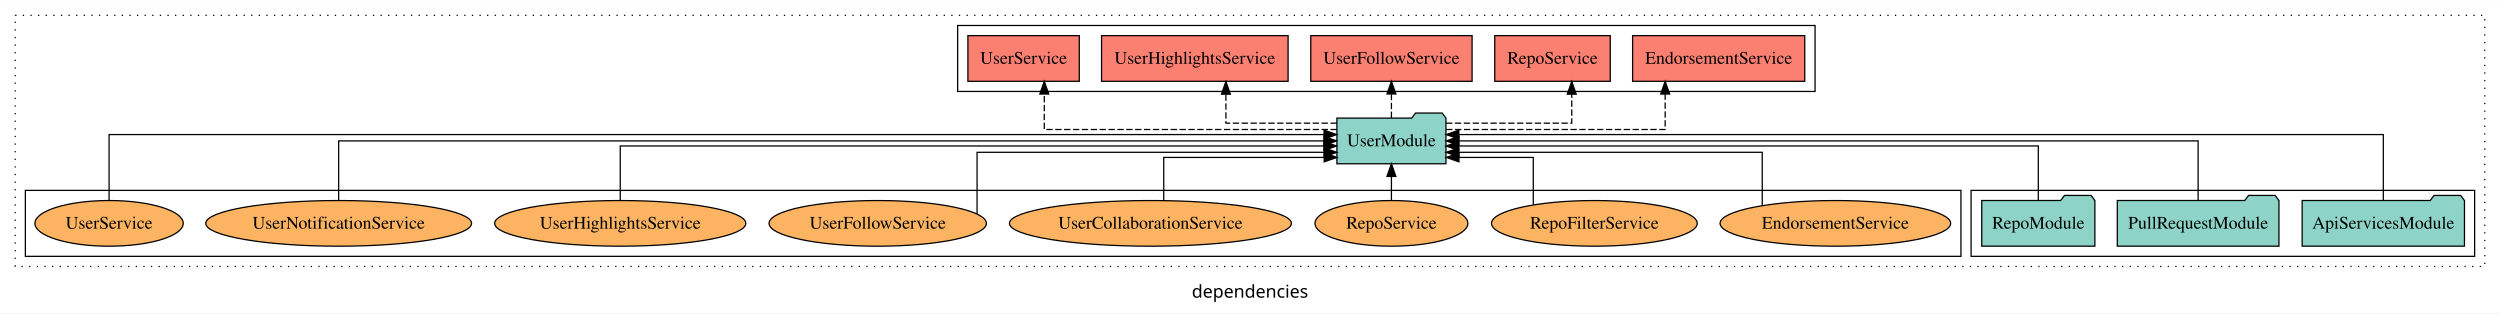
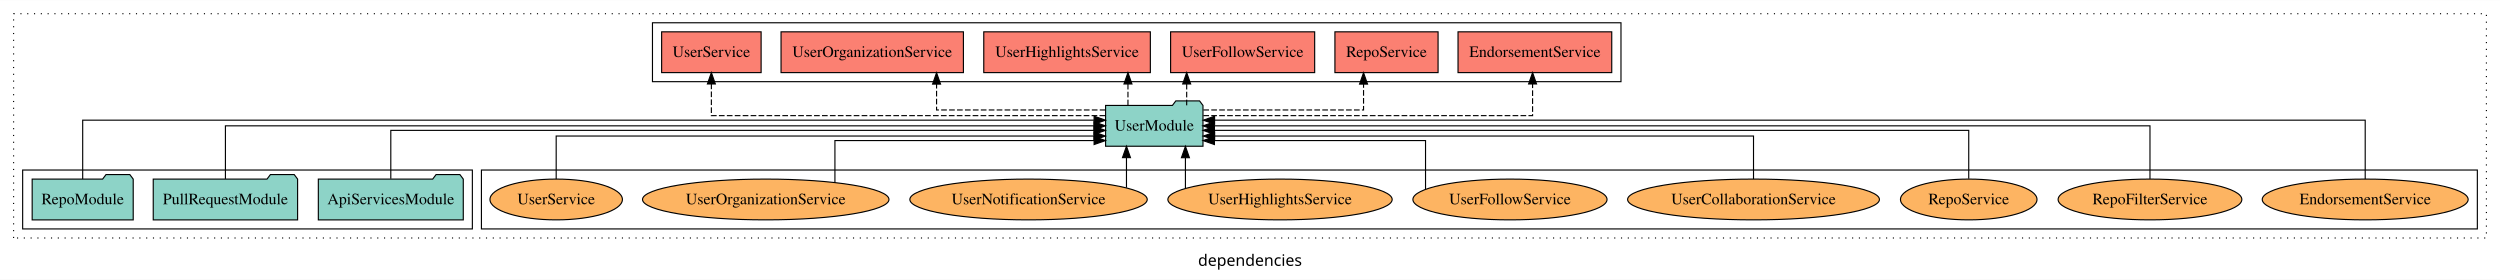
- <svg xmlns="http://www.w3.org/2000/svg" width="1971pt" height="247pt" viewBox="0.00 0.00 1971.00 246.80">
+ <svg xmlns="http://www.w3.org/2000/svg" width="2207pt" height="247pt" viewBox="0.00 0.00 2207.00 246.80">
  <g id="graph0" class="graph" transform="scale(1 1) rotate(0) translate(4 242.8)">
-     <polygon fill="white" stroke="transparent" points="-4,4 -4,-242.8 1967,-242.8 1967,4 -4,4" />
-     <text text-anchor="middle" x="981.5" y="-8.2" font-family="sans-serif" font-size="14.00">dependencies</text>
+     <polygon fill="white" stroke="transparent" points="-4,4 -4,-242.8 2203,-242.8 2203,4 -4,4" />
+     <text text-anchor="middle" x="1099.5" y="-8.2" font-family="sans-serif" font-size="14.00">dependencies</text>
    <g id="clust1" class="cluster">
-       <polygon fill="none" stroke="black" stroke-dasharray="1,5" points="8,-32.8 8,-230.8 1955,-230.8 1955,-32.8 8,-32.8" />
+       <polygon fill="none" stroke="black" stroke-dasharray="1,5" points="8,-32.8 8,-230.8 2191,-230.8 2191,-32.8 8,-32.8" />
+     </g>
+     <g id="clust4" class="cluster">
+       <polygon fill="none" stroke="black" points="572,-170.8 572,-222.8 1427,-222.8 1427,-170.8 572,-170.8" />
+     </g>
+     <g id="clust6" class="cluster">
+       <polygon fill="none" stroke="black" points="421,-40.8 421,-92.8 2183,-92.8 2183,-40.8 421,-40.8" />
    </g>
    <g id="clust3" class="cluster">
-       <polygon fill="none" stroke="black" points="1550,-40.8 1550,-92.8 1947,-92.8 1947,-40.8 1550,-40.8" />
-     </g>
-     <g id="clust4" class="cluster">
-       <polygon fill="none" stroke="black" points="751,-170.8 751,-222.8 1427,-222.8 1427,-170.8 751,-170.8" />
-     </g>
-     <g id="clust6" class="cluster">
-       <polygon fill="none" stroke="black" points="16,-40.8 16,-92.8 1542,-92.8 1542,-40.8 16,-40.8" />
+       <polygon fill="none" stroke="black" points="16,-40.8 16,-92.8 413,-92.8 413,-40.8 16,-40.8" />
    </g>
    <g id="node1" class="node">
-       <polygon fill="#8dd3c7" stroke="black" points="1938.98,-84.8 1935.98,-88.8 1914.98,-88.8 1911.98,-84.8 1811.02,-84.8 1811.02,-48.8 1938.98,-48.8 1938.98,-84.8" />
-       <text text-anchor="middle" x="1875" y="-62.6" font-family="Times,serif" font-size="14.00">ApiServicesModule</text>
+       <polygon fill="#8dd3c7" stroke="black" points="404.98,-84.8 401.98,-88.8 380.98,-88.8 377.98,-84.8 277.02,-84.8 277.02,-48.8 404.98,-48.8 404.98,-84.8" />
+       <text text-anchor="middle" x="341" y="-62.6" font-family="Times,serif" font-size="14.00">ApiServicesModule</text>
    </g>
    <g id="node4" class="node">
-       <polygon fill="#8dd3c7" stroke="black" points="1135.99,-149.8 1132.99,-153.8 1111.99,-153.8 1108.99,-149.8 1050.01,-149.8 1050.01,-113.8 1135.99,-113.8 1135.99,-149.8" />
-       <text text-anchor="middle" x="1093" y="-127.6" font-family="Times,serif" font-size="14.00">UserModule</text>
+       <polygon fill="#8dd3c7" stroke="black" points="1057.99,-149.8 1054.99,-153.8 1033.99,-153.8 1030.99,-149.8 972.01,-149.8 972.01,-113.8 1057.99,-113.8 1057.99,-149.8" />
+       <text text-anchor="middle" x="1015" y="-127.6" font-family="Times,serif" font-size="14.00">UserModule</text>
    </g>
    <g id="edge1" class="edge">
-       <path fill="none" stroke="black" d="M1875,-84.83C1875,-105.57 1875,-136.8 1875,-136.8 1875,-136.8 1146.16,-136.8 1146.16,-136.8" />
-       <polygon fill="black" stroke="black" points="1146.16,-133.3 1136.16,-136.8 1146.16,-140.3 1146.16,-133.3" />
+       <path fill="none" stroke="black" d="M341,-85.1C341,-103.07 341,-127.8 341,-127.8 341,-127.8 961.81,-127.8 961.81,-127.8" />
+       <polygon fill="black" stroke="black" points="961.81,-131.3 971.81,-127.8 961.81,-124.3 961.81,-131.3" />
    </g>
    <g id="node2" class="node">
-       <polygon fill="#8dd3c7" stroke="black" points="1792.72,-84.8 1789.72,-88.8 1768.72,-88.8 1765.72,-84.8 1665.28,-84.8 1665.28,-48.8 1792.72,-48.8 1792.72,-84.8" />
-       <text text-anchor="middle" x="1729" y="-62.6" font-family="Times,serif" font-size="14.00">PullRequestModule</text>
+       <polygon fill="#8dd3c7" stroke="black" points="258.72,-84.8 255.72,-88.8 234.72,-88.8 231.72,-84.8 131.28,-84.8 131.28,-48.8 258.72,-48.8 258.72,-84.8" />
+       <text text-anchor="middle" x="195" y="-62.6" font-family="Times,serif" font-size="14.00">PullRequestModule</text>
    </g>
    <g id="edge2" class="edge">
-       <path fill="none" stroke="black" d="M1729,-84.91C1729,-104.14 1729,-131.8 1729,-131.8 1729,-131.8 1146.21,-131.8 1146.21,-131.8" />
-       <polygon fill="black" stroke="black" points="1146.21,-128.3 1136.21,-131.8 1146.21,-135.3 1146.21,-128.3" />
+       <path fill="none" stroke="black" d="M195,-84.91C195,-104.14 195,-131.8 195,-131.8 195,-131.8 961.78,-131.8 961.78,-131.8" />
+       <polygon fill="black" stroke="black" points="961.78,-135.3 971.78,-131.8 961.78,-128.3 961.78,-135.3" />
    </g>
    <g id="node3" class="node">
-       <polygon fill="#8dd3c7" stroke="black" points="1647.6,-84.8 1644.6,-88.8 1623.6,-88.8 1620.6,-84.8 1558.4,-84.8 1558.4,-48.8 1647.6,-48.8 1647.6,-84.8" />
-       <text text-anchor="middle" x="1603" y="-62.6" font-family="Times,serif" font-size="14.00">RepoModule</text>
+       <polygon fill="#8dd3c7" stroke="black" points="113.6,-84.8 110.6,-88.8 89.6,-88.8 86.6,-84.8 24.4,-84.8 24.4,-48.8 113.6,-48.8 113.6,-84.8" />
+       <text text-anchor="middle" x="69" y="-62.6" font-family="Times,serif" font-size="14.00">RepoModule</text>
    </g>
    <g id="edge3" class="edge">
-       <path fill="none" stroke="black" d="M1603,-85.1C1603,-103.07 1603,-127.8 1603,-127.8 1603,-127.8 1146.04,-127.8 1146.04,-127.8" />
-       <polygon fill="black" stroke="black" points="1146.04,-124.3 1136.04,-127.8 1146.04,-131.3 1146.04,-124.3" />
+       <path fill="none" stroke="black" d="M69,-84.83C69,-105.57 69,-136.8 69,-136.8 69,-136.8 961.89,-136.8 961.89,-136.8" />
+       <polygon fill="black" stroke="black" points="961.89,-140.3 971.89,-136.8 961.89,-133.3 961.89,-140.3" />
    </g>
    <g id="node5" class="node">
      <polygon fill="#fb8072" stroke="black" points="1418.85,-214.8 1283.15,-214.8 1283.15,-178.8 1418.85,-178.8 1418.85,-214.8" />
      <text text-anchor="middle" x="1351" y="-192.6" font-family="Times,serif" font-size="14.00">EndorsementService </text>
    </g>
    <g id="edge4" class="edge">
-       <path fill="none" stroke="black" stroke-dasharray="5,2" d="M1136.15,-140.8C1199.13,-140.8 1308.81,-140.8 1308.81,-140.8 1308.81,-140.8 1308.81,-168.77 1308.81,-168.77" />
-       <polygon fill="black" stroke="black" points="1305.31,-168.77 1308.81,-178.77 1312.31,-168.77 1305.31,-168.77" />
+       <path fill="none" stroke="black" stroke-dasharray="5,2" d="M1058.32,-140.8C1148.68,-140.8 1348.96,-140.8 1348.96,-140.8 1348.96,-140.8 1348.96,-168.77 1348.96,-168.77" />
+       <polygon fill="black" stroke="black" points="1345.46,-168.77 1348.96,-178.77 1352.46,-168.77 1345.46,-168.77" />
    </g>
    <g id="node6" class="node">
      <polygon fill="#fb8072" stroke="black" points="1265.53,-214.8 1174.47,-214.8 1174.47,-178.8 1265.53,-178.8 1265.53,-214.8" />
      <text text-anchor="middle" x="1220" y="-192.6" font-family="Times,serif" font-size="14.00">RepoService </text>
    </g>
    <g id="edge5" class="edge">
-       <path fill="none" stroke="black" stroke-dasharray="5,2" d="M1136.04,-145.8C1177.89,-145.8 1235.17,-145.8 1235.17,-145.8 1235.17,-145.8 1235.17,-168.68 1235.17,-168.68" />
-       <polygon fill="black" stroke="black" points="1231.67,-168.68 1235.17,-178.68 1238.67,-168.68 1231.67,-168.68" />
+       <path fill="none" stroke="black" stroke-dasharray="5,2" d="M1058.31,-145.8C1112.92,-145.8 1199.74,-145.8 1199.74,-145.8 1199.74,-145.8 1199.74,-168.68 1199.74,-168.68" />
+       <polygon fill="black" stroke="black" points="1196.24,-168.68 1199.74,-178.68 1203.24,-168.68 1196.24,-168.68" />
    </g>
    <g id="node7" class="node">
      <polygon fill="#fb8072" stroke="black" points="1156.59,-214.8 1029.41,-214.8 1029.41,-178.8 1156.59,-178.8 1156.59,-214.8" />
      <text text-anchor="middle" x="1093" y="-192.6" font-family="Times,serif" font-size="14.00">UserFollowService </text>
    </g>
    <g id="edge6" class="edge">
-       <path fill="none" stroke="black" stroke-dasharray="5,2" d="M1093,-149.91C1093,-149.91 1093,-168.79 1093,-168.79" />
-       <polygon fill="black" stroke="black" points="1089.5,-168.79 1093,-178.79 1096.5,-168.79 1089.5,-168.79" />
+       <path fill="none" stroke="black" stroke-dasharray="5,2" d="M1043.6,-149.91C1043.6,-149.91 1043.6,-168.79 1043.6,-168.79" />
+       <polygon fill="black" stroke="black" points="1040.1,-168.79 1043.6,-178.79 1047.1,-168.79 1040.1,-168.79" />
    </g>
    <g id="node8" class="node">
      <polygon fill="#fb8072" stroke="black" points="1011.53,-214.8 864.47,-214.8 864.47,-178.8 1011.53,-178.8 1011.53,-214.8" />
      <text text-anchor="middle" x="938" y="-192.6" font-family="Times,serif" font-size="14.00">UserHighlightsService </text>
    </g>
    <g id="edge7" class="edge">
-       <path fill="none" stroke="black" stroke-dasharray="5,2" d="M1049.91,-145.8C1011.9,-145.8 962.51,-145.8 962.51,-145.8 962.51,-145.8 962.51,-168.68 962.51,-168.68" />
-       <polygon fill="black" stroke="black" points="959.01,-168.68 962.51,-178.68 966.01,-168.68 959.01,-168.68" />
+       <path fill="none" stroke="black" stroke-dasharray="5,2" d="M991.76,-149.91C991.76,-149.91 991.76,-168.79 991.76,-168.79" />
+       <polygon fill="black" stroke="black" points="988.26,-168.79 991.76,-178.79 995.26,-168.79 988.26,-168.79" />
    </g>
    <g id="node9" class="node">
-       <polygon fill="#fb8072" stroke="black" points="846.91,-214.8 759.09,-214.8 759.09,-178.8 846.91,-178.8 846.91,-214.8" />
-       <text text-anchor="middle" x="803" y="-192.6" font-family="Times,serif" font-size="14.00">UserService </text>
+       <polygon fill="#fb8072" stroke="black" points="846.5,-214.8 685.5,-214.8 685.5,-178.8 846.5,-178.8 846.5,-214.8" />
+       <text text-anchor="middle" x="766" y="-192.6" font-family="Times,serif" font-size="14.00">UserOrganizationService </text>
    </g>
    <g id="edge8" class="edge">
-       <path fill="none" stroke="black" stroke-dasharray="5,2" d="M1049.94,-140.8C972.86,-140.8 819.31,-140.8 819.31,-140.8 819.31,-140.8 819.31,-168.77 819.31,-168.77" />
-       <polygon fill="black" stroke="black" points="815.81,-168.77 819.31,-178.77 822.81,-168.77 815.81,-168.77" />
+       <path fill="none" stroke="black" stroke-dasharray="5,2" d="M971.87,-145.8C915.2,-145.8 822.8,-145.8 822.8,-145.8 822.8,-145.8 822.8,-168.68 822.8,-168.68" />
+       <polygon fill="black" stroke="black" points="819.3,-168.68 822.8,-178.68 826.3,-168.68 819.3,-168.68" />
    </g>
    <g id="node10" class="node">
-       <ellipse fill="#fdb462" stroke="black" cx="1443" cy="-66.8" rx="90.89" ry="18" />
-       <text text-anchor="middle" x="1443" y="-62.6" font-family="Times,serif" font-size="14.00">EndorsementService</text>
+       <polygon fill="#fb8072" stroke="black" points="667.91,-214.8 580.09,-214.8 580.09,-178.8 667.91,-178.8 667.91,-214.8" />
+       <text text-anchor="middle" x="624" y="-192.6" font-family="Times,serif" font-size="14.00">UserService </text>
    </g>
    <g id="edge9" class="edge">
-       <path fill="none" stroke="black" d="M1385.36,-80.93C1385.36,-97.52 1385.36,-122.8 1385.36,-122.8 1385.36,-122.8 1146.14,-122.8 1146.14,-122.8" />
-       <polygon fill="black" stroke="black" points="1146.14,-119.3 1136.14,-122.8 1146.14,-126.3 1146.14,-119.3" />
+       <path fill="none" stroke="black" stroke-dasharray="5,2" d="M971.66,-140.8C869.86,-140.8 624,-140.8 624,-140.8 624,-140.8 624,-168.77 624,-168.77" />
+       <polygon fill="black" stroke="black" points="620.5,-168.77 624,-178.77 627.5,-168.77 620.5,-168.77" />
    </g>
    <g id="node11" class="node">
-       <ellipse fill="#fdb462" stroke="black" cx="1253" cy="-66.8" rx="81.1" ry="18" />
-       <text text-anchor="middle" x="1253" y="-62.6" font-family="Times,serif" font-size="14.00">RepoFilterService</text>
+       <ellipse fill="#fdb462" stroke="black" cx="2084" cy="-66.8" rx="90.89" ry="18" />
+       <text text-anchor="middle" x="2084" y="-62.6" font-family="Times,serif" font-size="14.00">EndorsementService</text>
    </g>
    <g id="edge10" class="edge">
-       <path fill="none" stroke="black" d="M1204.83,-81.56C1204.83,-96.94 1204.83,-118.8 1204.83,-118.8 1204.83,-118.8 1146.24,-118.8 1146.24,-118.8" />
-       <polygon fill="black" stroke="black" points="1146.24,-115.3 1136.24,-118.8 1146.24,-122.3 1146.24,-115.3" />
+       <path fill="none" stroke="black" d="M2084,-84.83C2084,-105.57 2084,-136.8 2084,-136.8 2084,-136.8 1068.23,-136.8 1068.23,-136.8" />
+       <polygon fill="black" stroke="black" points="1068.23,-133.3 1058.23,-136.8 1068.23,-140.3 1068.23,-133.3" />
    </g>
    <g id="node12" class="node">
-       <ellipse fill="#fdb462" stroke="black" cx="1093" cy="-66.8" rx="60.26" ry="18" />
-       <text text-anchor="middle" x="1093" y="-62.6" font-family="Times,serif" font-size="14.00">RepoService</text>
+       <ellipse fill="#fdb462" stroke="black" cx="1894" cy="-66.8" rx="81.1" ry="18" />
+       <text text-anchor="middle" x="1894" y="-62.6" font-family="Times,serif" font-size="14.00">RepoFilterService</text>
    </g>
    <g id="edge11" class="edge">
-       <path fill="none" stroke="black" d="M1093,-84.91C1093,-84.91 1093,-103.79 1093,-103.79" />
-       <polygon fill="black" stroke="black" points="1089.5,-103.79 1093,-113.79 1096.5,-103.79 1089.5,-103.79" />
+       <path fill="none" stroke="black" d="M1894,-84.91C1894,-104.14 1894,-131.8 1894,-131.8 1894,-131.8 1067.99,-131.8 1067.99,-131.8" />
+       <polygon fill="black" stroke="black" points="1067.99,-128.3 1057.99,-131.8 1067.99,-135.3 1067.99,-128.3" />
    </g>
    <g id="node13" class="node">
-       <ellipse fill="#fdb462" stroke="black" cx="903" cy="-66.8" rx="111.16" ry="18" />
-       <text text-anchor="middle" x="903" y="-62.6" font-family="Times,serif" font-size="14.00">UserCollaborationService</text>
+       <ellipse fill="#fdb462" stroke="black" cx="1734" cy="-66.8" rx="60.26" ry="18" />
+       <text text-anchor="middle" x="1734" y="-62.6" font-family="Times,serif" font-size="14.00">RepoService</text>
    </g>
    <g id="edge12" class="edge">
-       <path fill="none" stroke="black" d="M913.49,-84.99C913.49,-99.98 913.49,-118.8 913.49,-118.8 913.49,-118.8 1040,-118.8 1040,-118.8" />
-       <polygon fill="black" stroke="black" points="1040,-122.3 1050,-118.8 1040,-115.3 1040,-122.3" />
+       <path fill="none" stroke="black" d="M1734,-85.1C1734,-103.07 1734,-127.8 1734,-127.8 1734,-127.8 1068.09,-127.8 1068.09,-127.8" />
+       <polygon fill="black" stroke="black" points="1068.09,-124.3 1058.09,-127.8 1068.09,-131.3 1068.09,-124.3" />
    </g>
    <g id="node14" class="node">
-       <ellipse fill="#fdb462" stroke="black" cx="688" cy="-66.8" rx="85.69" ry="18" />
-       <text text-anchor="middle" x="688" y="-62.6" font-family="Times,serif" font-size="14.00">UserFollowService</text>
+       <ellipse fill="#fdb462" stroke="black" cx="1544" cy="-66.8" rx="111.16" ry="18" />
+       <text text-anchor="middle" x="1544" y="-62.6" font-family="Times,serif" font-size="14.00">UserCollaborationService</text>
    </g>
    <g id="edge13" class="edge">
-       <path fill="none" stroke="black" d="M766.32,-74.12C766.32,-89.3 766.32,-122.8 766.32,-122.8 766.32,-122.8 1039.96,-122.8 1039.96,-122.8" />
-       <polygon fill="black" stroke="black" points="1039.96,-126.3 1049.96,-122.8 1039.96,-119.3 1039.96,-126.3" />
+       <path fill="none" stroke="black" d="M1544,-84.83C1544,-101.2 1544,-122.8 1544,-122.8 1544,-122.8 1068.29,-122.8 1068.29,-122.8" />
+       <polygon fill="black" stroke="black" points="1068.29,-119.3 1058.29,-122.8 1068.29,-126.3 1068.29,-119.3" />
    </g>
    <g id="node15" class="node">
-       <ellipse fill="#fdb462" stroke="black" cx="485" cy="-66.8" rx="99.01" ry="18" />
-       <text text-anchor="middle" x="485" y="-62.6" font-family="Times,serif" font-size="14.00">UserHighlightsService</text>
+       <ellipse fill="#fdb462" stroke="black" cx="1329" cy="-66.8" rx="85.69" ry="18" />
+       <text text-anchor="middle" x="1329" y="-62.6" font-family="Times,serif" font-size="14.00">UserFollowService</text>
    </g>
    <g id="edge14" class="edge">
-       <path fill="none" stroke="black" d="M485,-85.1C485,-103.07 485,-127.8 485,-127.8 485,-127.8 1039.76,-127.8 1039.76,-127.8" />
-       <polygon fill="black" stroke="black" points="1039.76,-131.3 1049.76,-127.8 1039.76,-124.3 1039.76,-131.3" />
+       <path fill="none" stroke="black" d="M1254.46,-75.86C1254.46,-90.76 1254.46,-118.8 1254.46,-118.8 1254.46,-118.8 1068.09,-118.8 1068.09,-118.8" />
+       <polygon fill="black" stroke="black" points="1068.09,-115.3 1058.09,-118.8 1068.09,-122.3 1068.09,-115.3" />
    </g>
    <g id="node16" class="node">
-       <ellipse fill="#fdb462" stroke="black" cx="263" cy="-66.8" rx="104.78" ry="18" />
-       <text text-anchor="middle" x="263" y="-62.6" font-family="Times,serif" font-size="14.00">UserNotificationService</text>
+       <ellipse fill="#fdb462" stroke="black" cx="1126" cy="-66.8" rx="99.01" ry="18" />
+       <text text-anchor="middle" x="1126" y="-62.6" font-family="Times,serif" font-size="14.00">UserHighlightsService</text>
    </g>
    <g id="edge15" class="edge">
-       <path fill="none" stroke="black" d="M263,-84.91C263,-104.14 263,-131.8 263,-131.8 263,-131.8 1039.83,-131.8 1039.83,-131.8" />
-       <polygon fill="black" stroke="black" points="1039.83,-135.3 1049.83,-131.8 1039.83,-128.3 1039.83,-135.3" />
+       <path fill="none" stroke="black" d="M1042.49,-76.67C1042.49,-76.67 1042.49,-103.71 1042.49,-103.71" />
+       <polygon fill="black" stroke="black" points="1038.99,-103.71 1042.49,-113.71 1045.99,-103.71 1038.99,-103.71" />
    </g>
    <g id="node17" class="node">
-       <ellipse fill="#fdb462" stroke="black" cx="82" cy="-66.8" rx="58.46" ry="18" />
-       <text text-anchor="middle" x="82" y="-62.6" font-family="Times,serif" font-size="14.00">UserService</text>
+       <ellipse fill="#fdb462" stroke="black" cx="904" cy="-66.8" rx="104.78" ry="18" />
+       <text text-anchor="middle" x="904" y="-62.6" font-family="Times,serif" font-size="14.00">UserNotificationService</text>
    </g>
    <g id="edge16" class="edge">
-       <path fill="none" stroke="black" d="M82,-84.83C82,-105.57 82,-136.8 82,-136.8 82,-136.8 1039.88,-136.8 1039.88,-136.8" />
-       <polygon fill="black" stroke="black" points="1039.88,-140.3 1049.88,-136.8 1039.88,-133.3 1039.88,-140.3" />
+       <path fill="none" stroke="black" d="M990.45,-77.24C990.45,-77.24 990.45,-103.77 990.45,-103.77" />
+       <polygon fill="black" stroke="black" points="986.95,-103.77 990.45,-113.77 993.95,-103.77 986.95,-103.77" />
+     </g>
+     <g id="node18" class="node">
+       <ellipse fill="#fdb462" stroke="black" cx="672" cy="-66.8" rx="108.78" ry="18" />
+       <text text-anchor="middle" x="672" y="-62.6" font-family="Times,serif" font-size="14.00">UserOrganizationService</text>
+     </g>
+     <g id="edge17" class="edge">
+       <path fill="none" stroke="black" d="M733.07,-81.84C733.07,-97.2 733.07,-118.8 733.07,-118.8 733.07,-118.8 961.87,-118.8 961.87,-118.8" />
+       <polygon fill="black" stroke="black" points="961.87,-122.3 971.87,-118.8 961.87,-115.3 961.87,-122.3" />
+     </g>
+     <g id="node19" class="node">
+       <ellipse fill="#fdb462" stroke="black" cx="487" cy="-66.8" rx="58.46" ry="18" />
+       <text text-anchor="middle" x="487" y="-62.6" font-family="Times,serif" font-size="14.00">UserService</text>
+     </g>
+     <g id="edge18" class="edge">
+       <path fill="none" stroke="black" d="M487,-84.83C487,-101.2 487,-122.8 487,-122.8 487,-122.8 961.79,-122.8 961.79,-122.8" />
+       <polygon fill="black" stroke="black" points="961.79,-126.3 971.79,-122.8 961.79,-119.3 961.79,-126.3" />
    </g>
  </g>
</svg>
